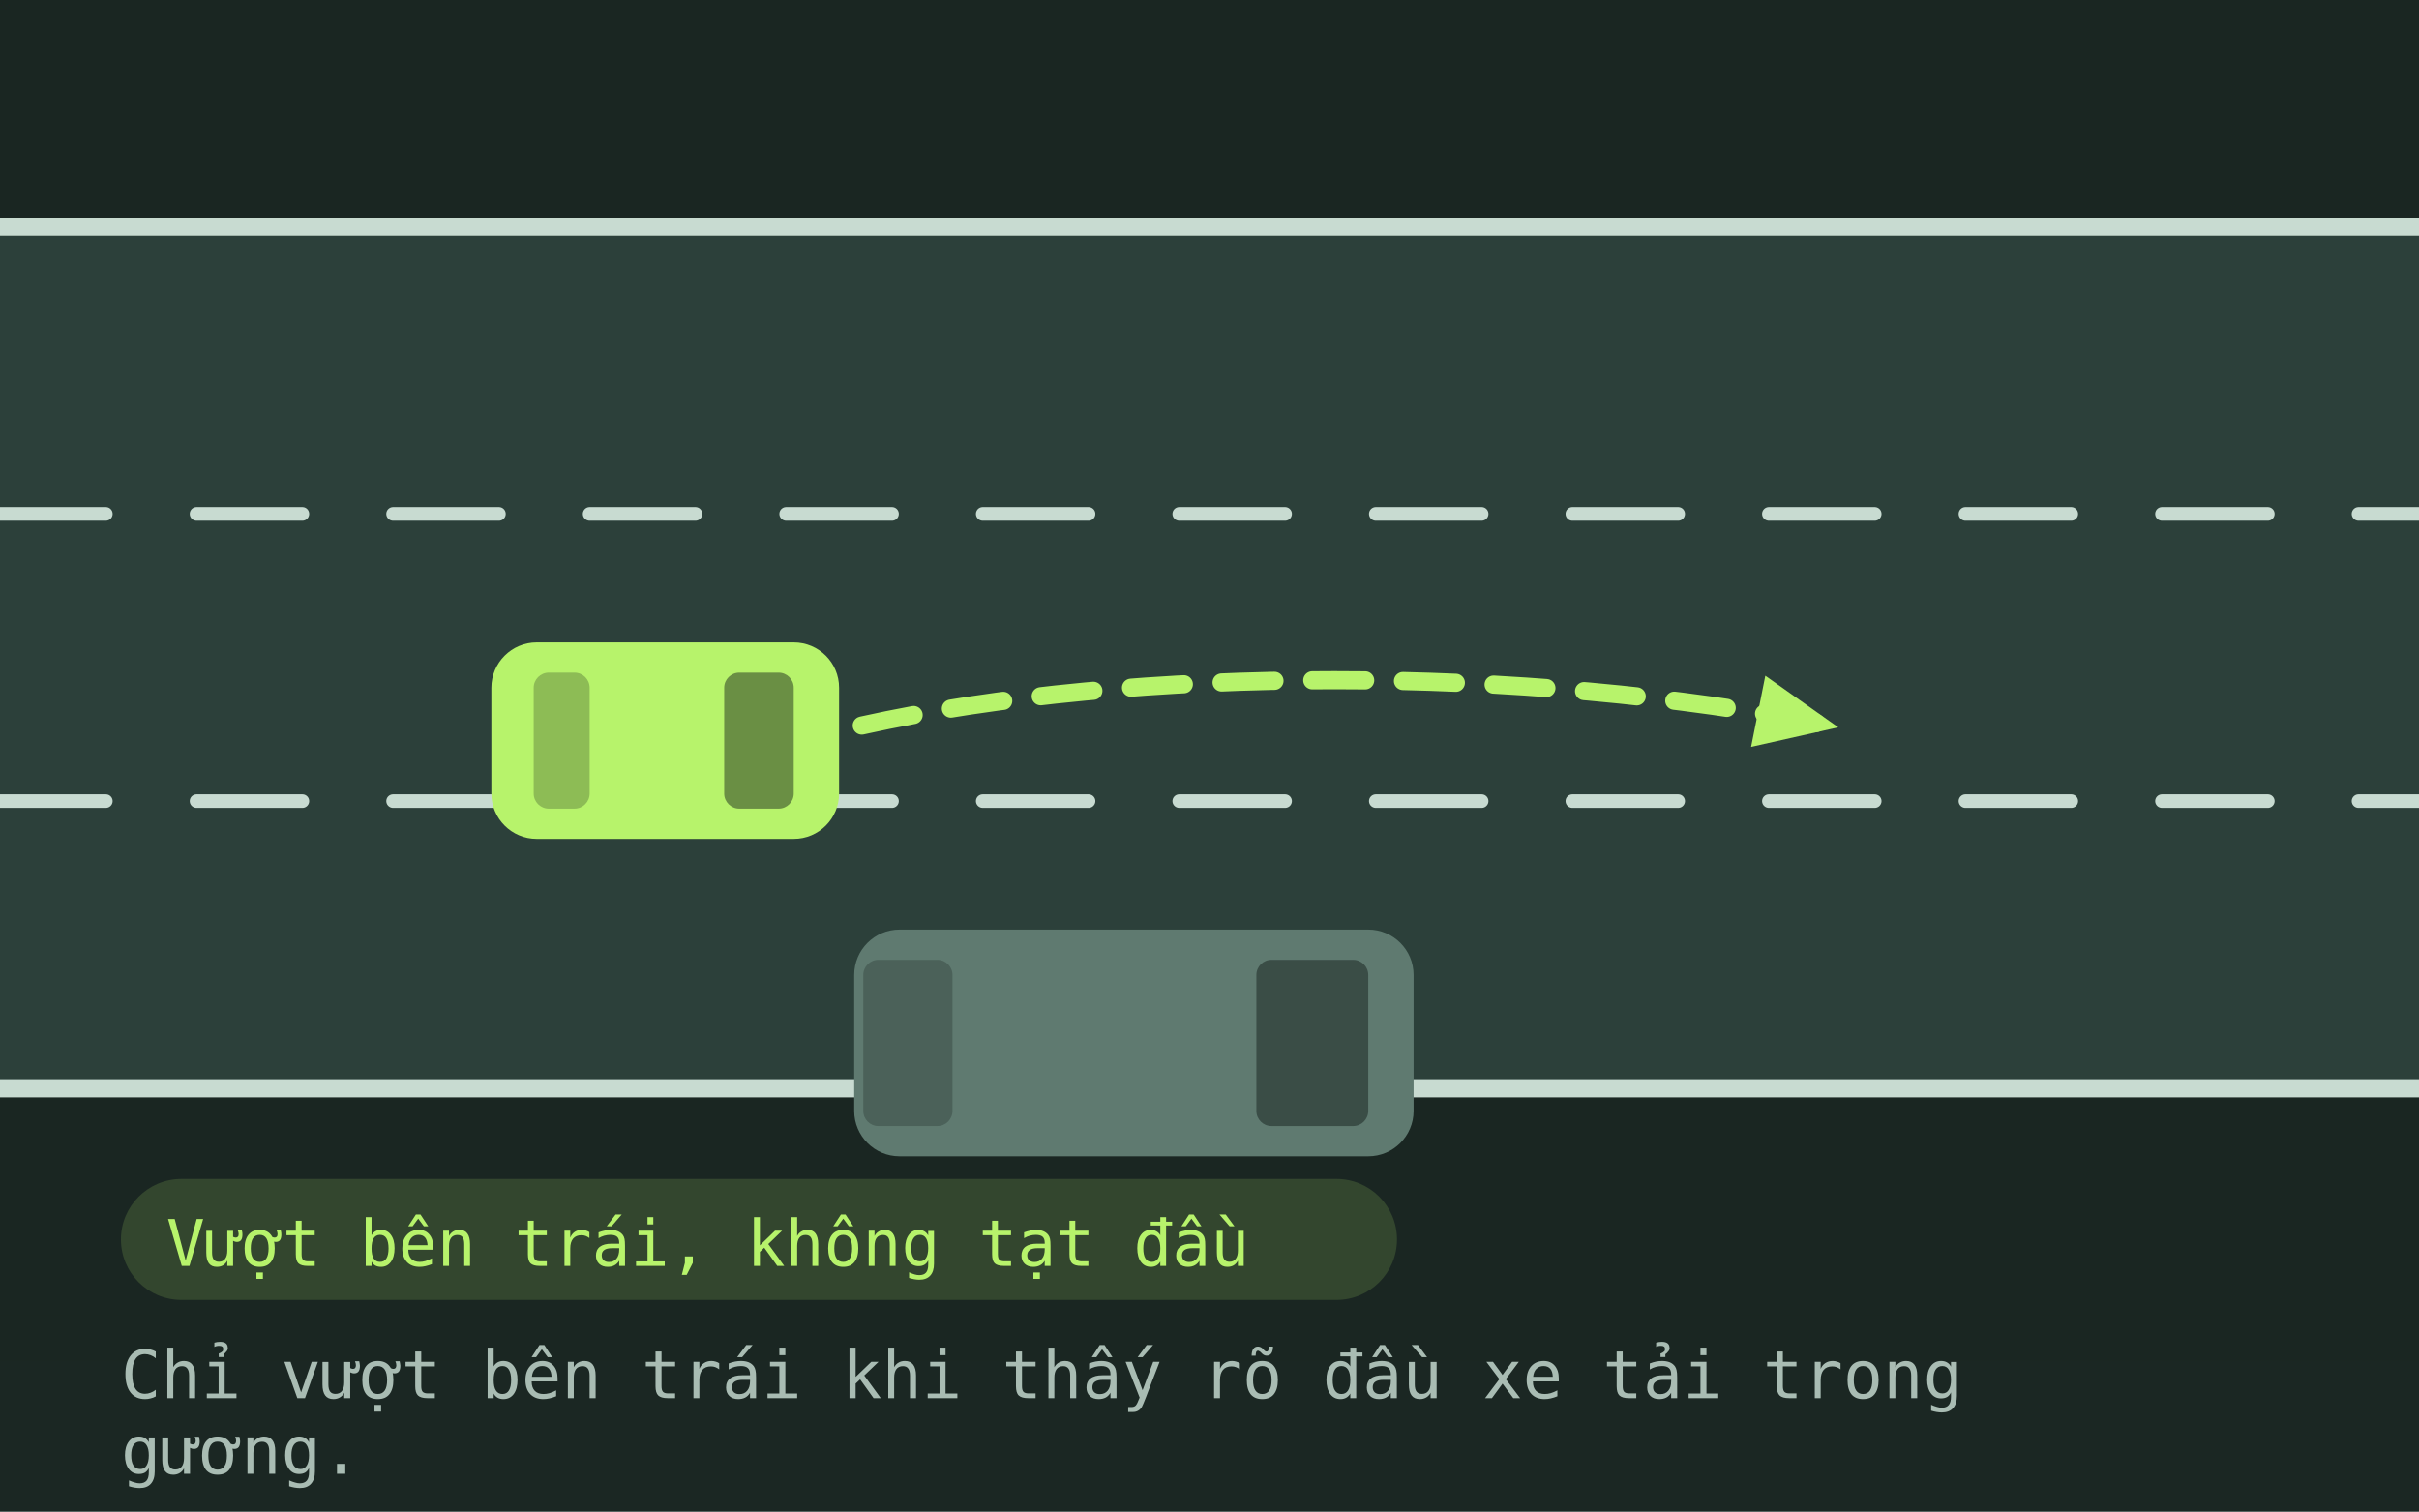
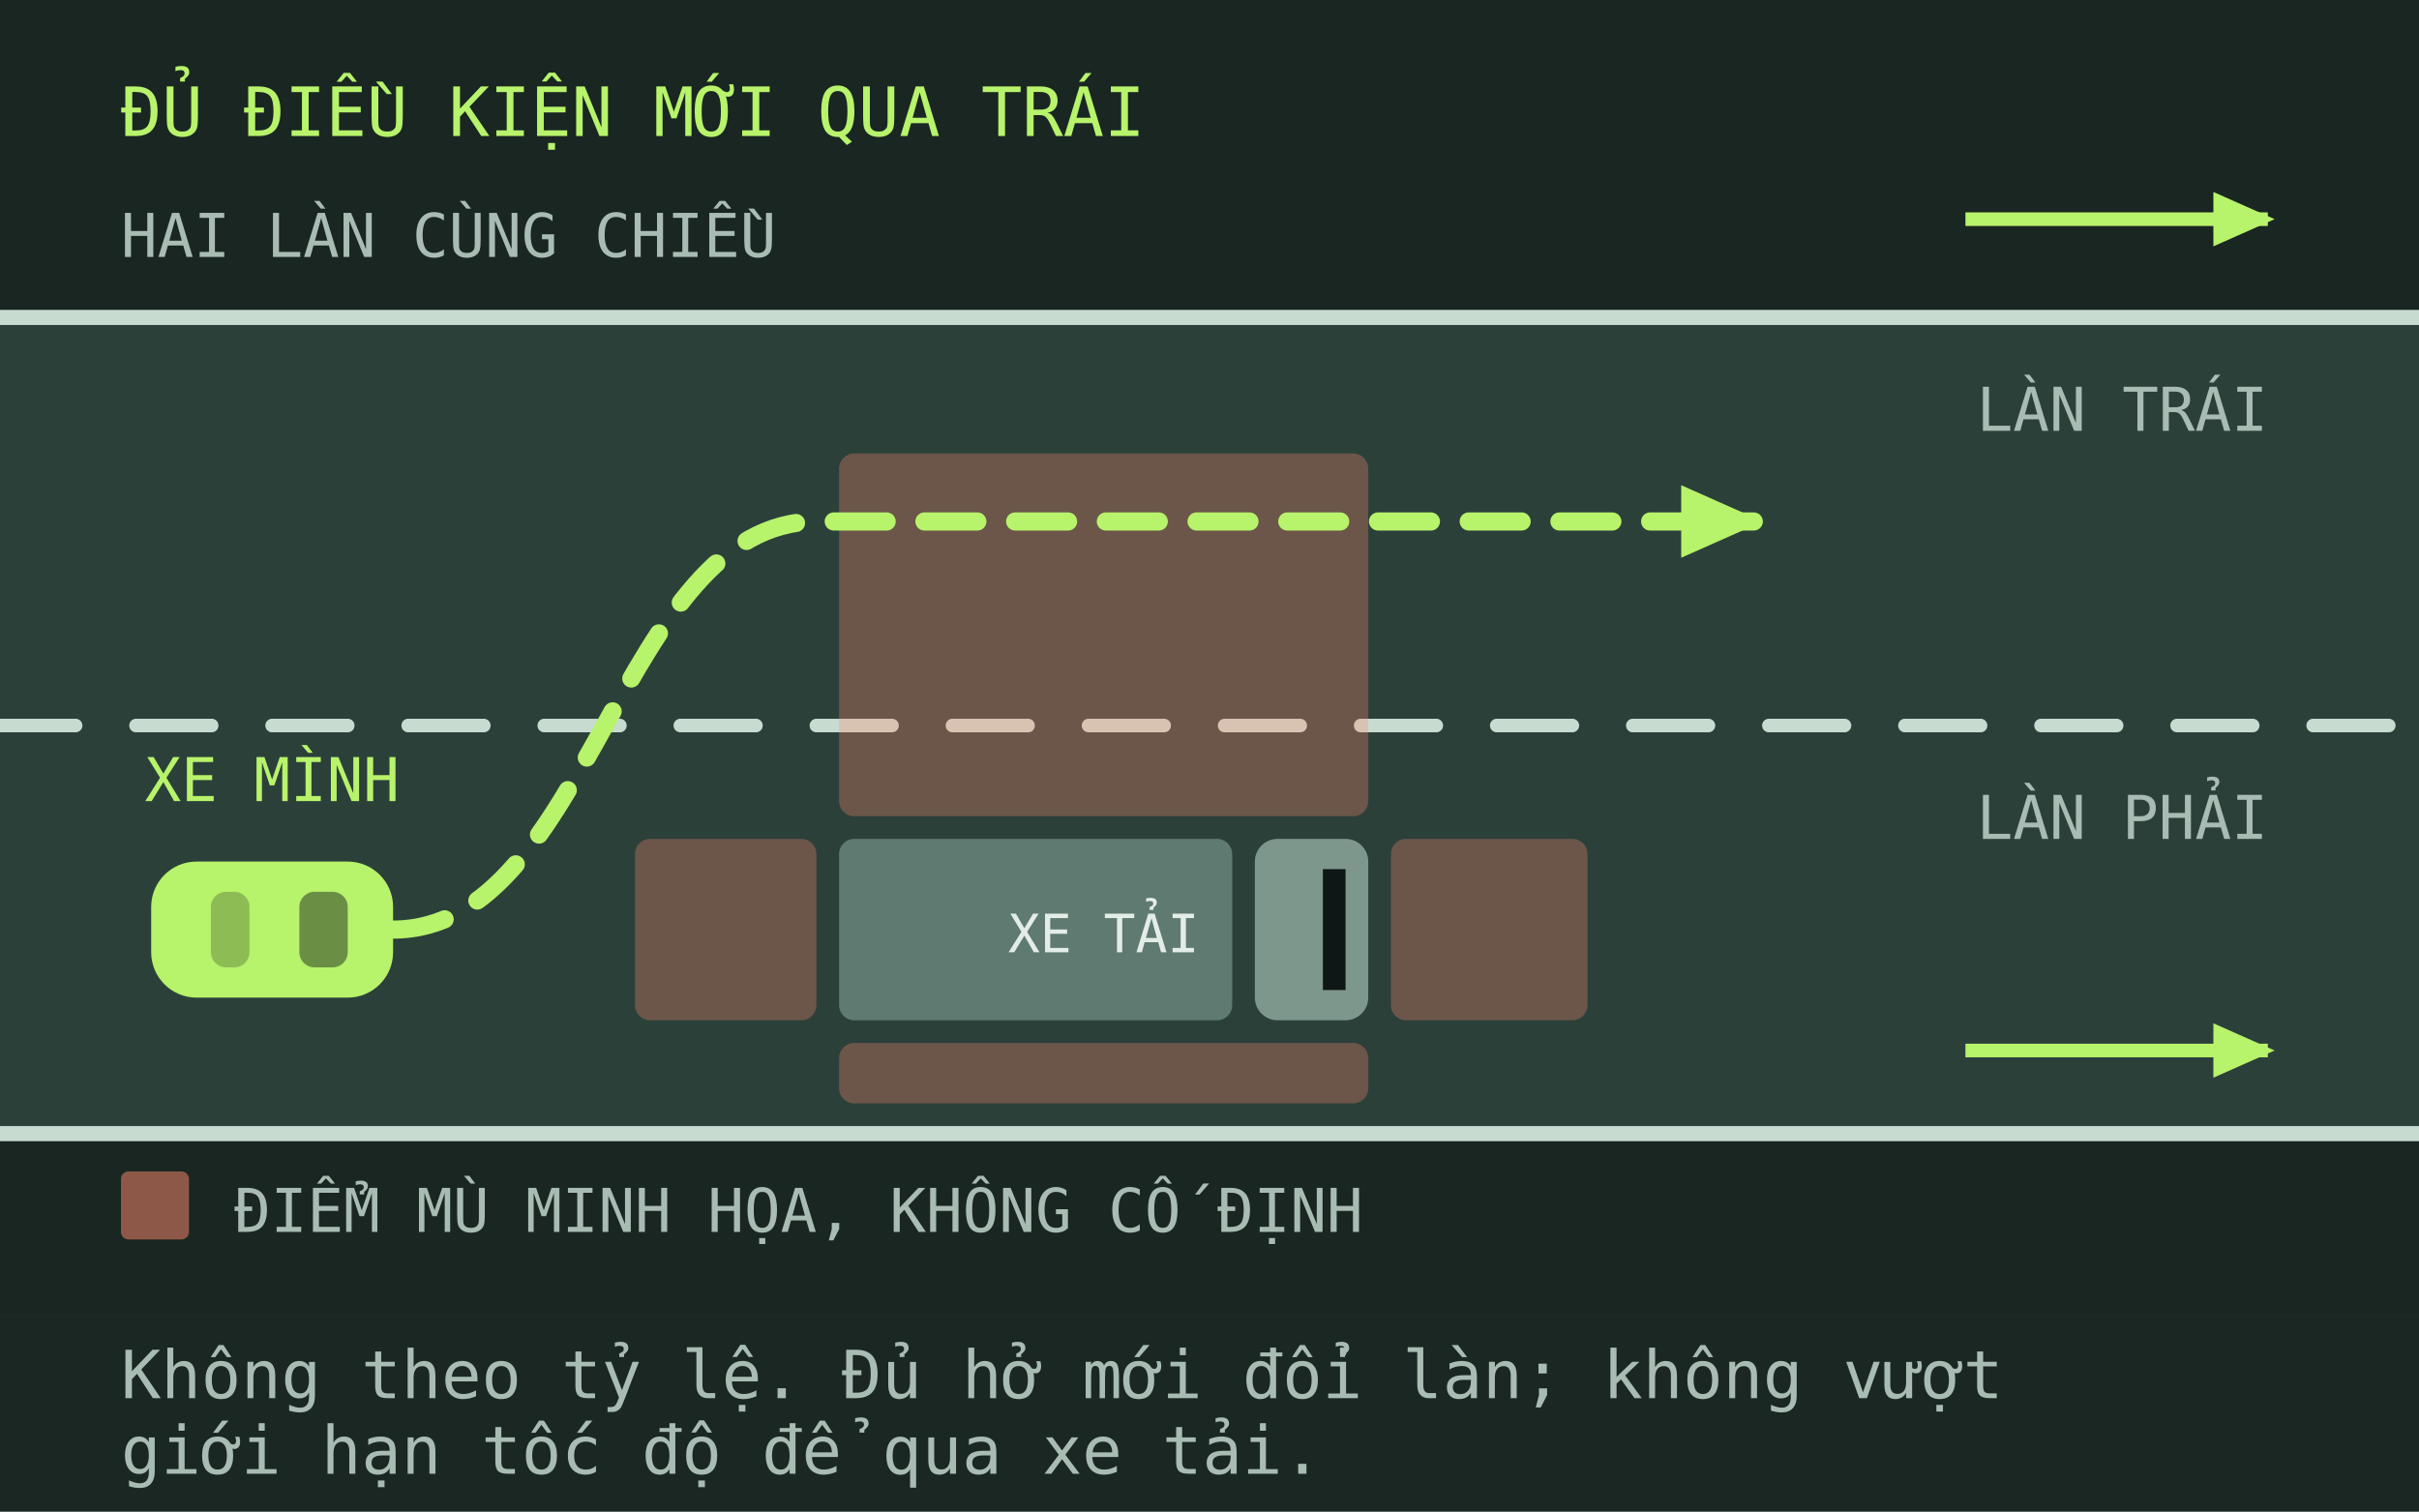
<svg xmlns="http://www.w3.org/2000/svg" viewBox="0 0 320 200" width="320" height="200" role="img" aria-labelledby="ttl">
  <defs>
    <marker id="tip" viewBox="0 0 10 10" refX="8" refY="5" markerWidth="5" markerHeight="5" orient="auto-start-reverse">
      <path d="M0 1L9 5L0 9Z" fill="#b7f36b" />
    </marker>
  </defs>
  <rect x="0" y="0" width="320" height="200" rx="0" fill="#22332e" />
-   <rect x="0" y="0" width="320" height="180" rx="0" fill="#1a2622" />
-   <rect x="0" y="30" width="320" height="114" rx="0" fill="#2c403a" />
-   <path d="M0 68L320 68" stroke="#c8dbd1" stroke-width="1.8" stroke-dasharray="14 12" stroke-linecap="round" />
-   <path d="M0 106L320 106" stroke="#c8dbd1" stroke-width="1.8" stroke-dasharray="14 12" stroke-linecap="round" />
-   <path d="M0 30L320 30" stroke="#c8dbd1" stroke-width="2.4" stroke-linecap="round" />
-   <path d="M0 144L320 144" stroke="#c8dbd1" stroke-width="2.4" stroke-linecap="round" />
-   <g transform="translate(150 138) rotate(90)">
-     <rect x="-15" y="-37" width="30" height="74" rx="6" fill="#5f7a70" />
-     <rect x="-11" y="-31" width="22" height="14.8" rx="2" fill="#0e1715" opacity=".45" />
-     <rect x="-11" y="24" width="22" height="11.8" rx="2" fill="#0e1715" opacity=".25" />
+   <rect x="0" y="0" width="320" height="174" rx="0" fill="#1a2622" />
+   <g id="overtake-road">
+     <rect x="0" y="42" width="320" height="108" rx="0" fill="#2c403a" />
  </g>
-   <g transform="translate(88 98) rotate(90)">
-     <rect x="-13" y="-23" width="26" height="46" rx="6" fill="#b7f36b" />
-     <rect x="-9" y="-17" width="18" height="9.2" rx="2" fill="#0e1715" opacity=".45" />
-     <rect x="-9" y="10" width="18" height="7.4" rx="2" fill="#0e1715" opacity=".25" />
+   <g id="overtake-edges">
+     <path d="M0 42L320 42" stroke="#c8dbd1" stroke-width="2" stroke-linecap="round" />
+     <path d="M0 150L320 150" stroke="#c8dbd1" stroke-width="2" stroke-linecap="round" />
  </g>
-   <path d="M114 96C150 88 202 88 242 96" fill="none" stroke="#b7f36b" stroke-width="2.4" stroke-dasharray="7 5" stroke-linecap="round" marker-end="url(#tip)" />
-   <g>
-     <rect x="16" y="156" width="168.8" height="16" rx="8" fill="#b7f36b" opacity=".16" />
-     <text x="22" y="167.5" font-family="DM Mono, ui-monospace, monospace" font-size="8.5" font-weight="500" fill="#b7f36b" text-anchor="start">Vượt bên trái, không tạt đầu</text>
+   <g id="overtake-divider">
+     <path d="M0 96L320 96" stroke="#c8dbd1" stroke-width="1.8" stroke-dasharray="10 8" stroke-linecap="round" />
  </g>
+   <text x="16" y="18" font-family="DM Mono, ui-monospace, monospace" font-size="9" font-weight="500" fill="#b7f36b" text-anchor="start">ĐỦ ĐIỀU KIỆN MỚI QUA TRÁI</text>
+   <text x="16" y="34" font-family="DM Mono, ui-monospace, monospace" font-size="8" font-weight="500" fill="#a9bcb3" text-anchor="start">HAI LÀN CÙNG CHIỀU</text>
+   <g id="overtake-direction">
+     <path d="M260 29L300 29" fill="none" stroke="#b7f36b" stroke-width="1.8" marker-end="url(#tip)" />
+     <path d="M260 139L300 139" fill="none" stroke="#b7f36b" stroke-width="1.8" marker-end="url(#tip)" />
+   </g>
+   <text x="300" y="57" font-family="DM Mono, ui-monospace, monospace" font-size="8" font-weight="500" fill="#a9bcb3" text-anchor="end">LÀN TRÁI</text>
+   <text x="300" y="111" font-family="DM Mono, ui-monospace, monospace" font-size="8" font-weight="500" fill="#a9bcb3" text-anchor="end">LÀN PHẢI</text>
+   <g id="overtake-blind-areas" opacity=".3">
+     <rect x="84" y="111" width="24" height="24" rx="2" fill="#ff8a6b" />
+     <rect x="184" y="111" width="26" height="24" rx="2" fill="#ff8a6b" />
+     <rect x="111" y="60" width="70" height="48" rx="2" fill="#ff8a6b" />
+     <rect x="111" y="138" width="70" height="8" rx="2" fill="#ff8a6b" />
+   </g>
+   <g id="overtake-truck">
+     <g transform="translate(146 123) rotate(90)">
+       <rect x="-12" y="-35" width="24" height="15" rx="3" fill="#7e978c" />
+       <rect x="-8" y="-32" width="16" height="3" rx="0" fill="#0e1715" />
+       <rect x="-12" y="-17" width="24" height="52" rx="2" fill="#5f7a70" />
+     </g>
+   </g>
+   <text x="146" y="126" font-family="DM Mono, ui-monospace, monospace" font-size="7" font-weight="500" fill="#e3ede7" text-anchor="middle">XE TẢI</text>
+   <g id="overtake-ego">
+     <g transform="translate(36 123) rotate(90)">
+       <rect x="-9" y="-16" width="18" height="32" rx="6" fill="#b7f36b" />
+       <rect x="-5" y="-10" width="10" height="6.4" rx="2" fill="#0e1715" opacity=".45" />
+       <rect x="-5" y="3" width="10" height="5.1" rx="2" fill="#0e1715" opacity=".25" />
+     </g>
+   </g>
+   <text x="36" y="106" font-family="DM Mono, ui-monospace, monospace" font-size="8" font-weight="500" fill="#b7f36b" text-anchor="middle">XE MÌNH</text>
+   <g id="overtake-left-path">
+     <path d="M52 123C78 123 82 69 108 69L232 69" fill="none" stroke="#b7f36b" stroke-width="2.4" stroke-dasharray="7 5" stroke-linecap="round" marker-end="url(#tip)" />
+   </g>
+   <rect x="16" y="155" width="9" height="9" rx="1" fill="#ff8a6b" opacity="0.5" />
+   <text x="31" y="163" font-family="DM Mono, ui-monospace, monospace" font-size="8" font-weight="500" fill="#a9bcb3" text-anchor="start">ĐIỂM MÙ MINH HỌA, KHÔNG CỐ ĐỊNH</text>
  <rect x="0" y="174" width="320" height="26" rx="0" fill="#1a2622" opacity="0.92" />
-   <text x="16" y="185" font-family="DM Mono, ui-monospace, monospace" font-size="8.8" font-weight="500" fill="#a9bcb3" text-anchor="start">Chỉ vượt bên trái khi thấy rõ đầu xe tải trong</text>
-   <text x="16" y="195" font-family="DM Mono, ui-monospace, monospace" font-size="8.8" font-weight="500" fill="#a9bcb3" text-anchor="start">gương.</text>
+   <text x="16" y="185" font-family="DM Mono, ui-monospace, monospace" font-size="8.8" font-weight="500" fill="#a9bcb3" text-anchor="start">Không theo tỷ lệ. Đủ hở mới đổi làn; không vượt</text>
+   <text x="16" y="195" font-family="DM Mono, ui-monospace, monospace" font-size="8.8" font-weight="500" fill="#a9bcb3" text-anchor="start">giới hạn tốc độ để qua xe tải.</text>
</svg>
